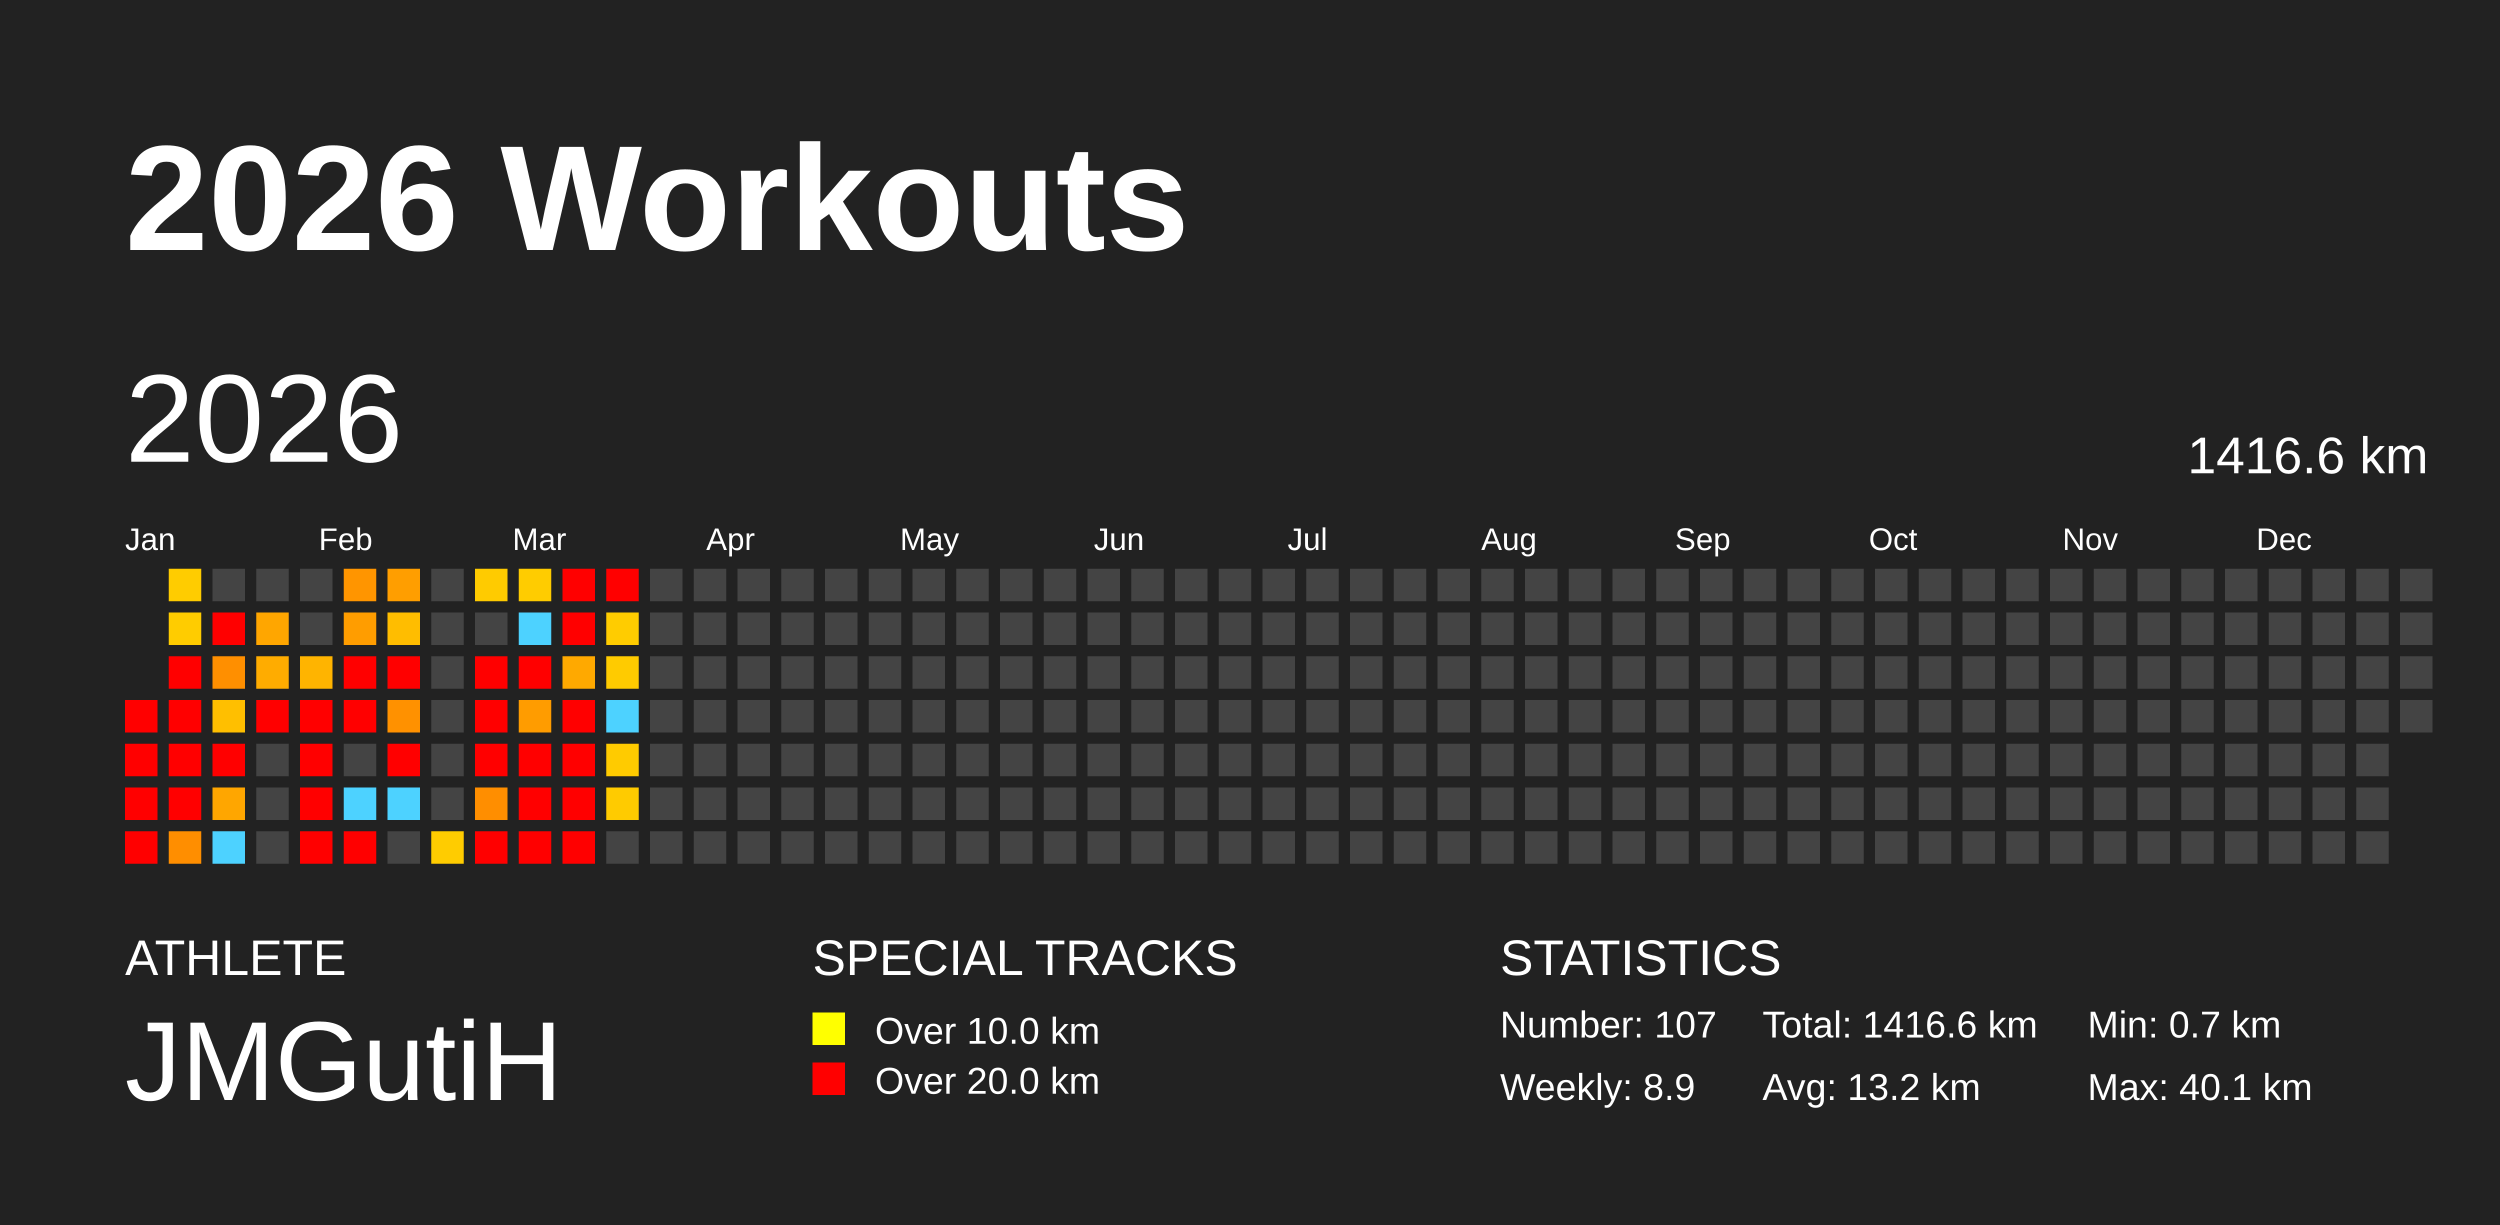
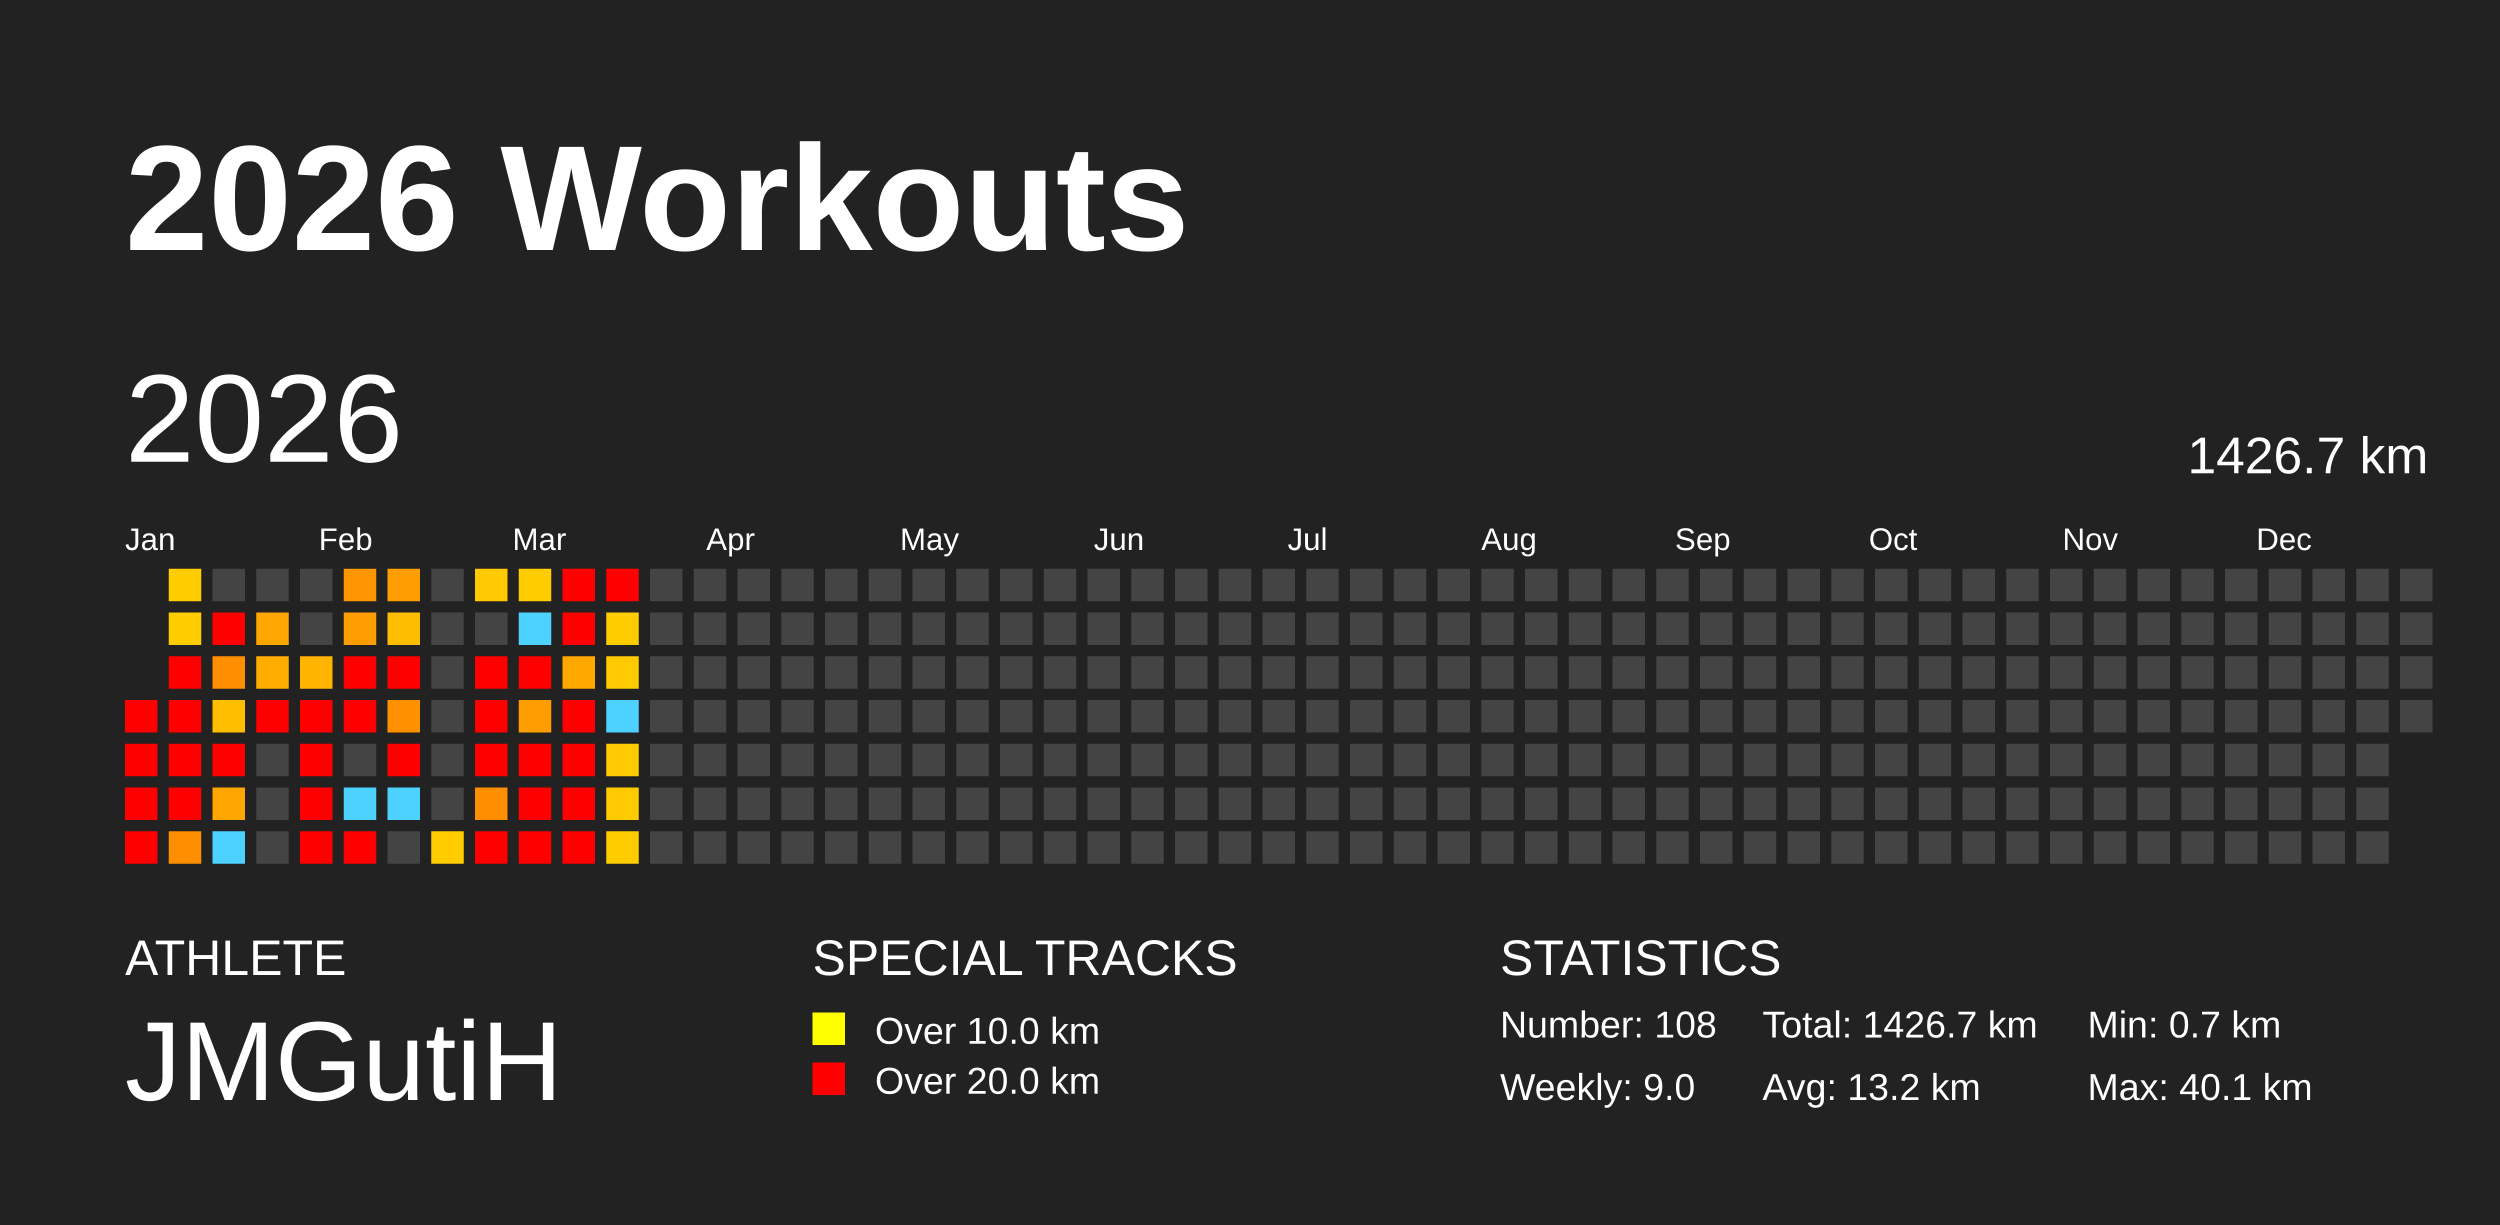
<svg xmlns="http://www.w3.org/2000/svg" baseProfile="full" height="98mm" version="1.1" viewBox="0,0,200,98" width="200mm">
  <defs />
  <rect fill="#222222" height="98" width="200" x="0" y="0" />
  <text fill="#FFFFFF" style="font-size:12px; font-family:Arial; font-weight:bold;" x="10" y="20">2026 Workouts</text>
  <text fill="#FFFFFF" style="font-size:4px; font-family:Arial" x="10" y="78">ATHLETE</text>
  <text fill="#FFFFFF" style="font-size:9px; font-family:Arial" x="10" y="88">JMGutiH</text>
  <text fill="#FFFFFF" style="font-size:4px; font-family:Arial" x="65" y="78">SPECIAL TRACKS</text>
  <rect fill="yellow" height="2.6" width="2.6" x="65" y="81" />
  <text fill="#FFFFFF" style="font-size:3px; font-family:Arial" x="70" y="83.5">Over 10.0 km</text>
  <rect fill="red" height="2.6" width="2.6" x="65" y="85" />
  <text fill="#FFFFFF" style="font-size:3px; font-family:Arial" x="70" y="87.5">Over 20.0 km</text>
  <text fill="#FFFFFF" style="font-size:4px; font-family:Arial" x="120" y="78">STATISTICS</text>
-   <text fill="#FFFFFF" style="font-size:3px; font-family:Arial" x="120" y="83">Number: 107</text>
-   <text fill="#FFFFFF" style="font-size:3px; font-family:Arial" x="120" y="88">Weekly: 8.9</text>
-   <text fill="#FFFFFF" style="font-size:3px; font-family:Arial" x="141" y="83">Total: 1416.6 km</text>
+   <text fill="#FFFFFF" style="font-size:3px; font-family:Arial" x="120" y="83">Number: 108</text>
+   <text fill="#FFFFFF" style="font-size:3px; font-family:Arial" x="120" y="88">Weekly: 9.0</text>
+   <text fill="#FFFFFF" style="font-size:3px; font-family:Arial" x="141" y="83">Total: 1426.7 km</text>
  <text fill="#FFFFFF" style="font-size:3px; font-family:Arial" x="141" y="88">Avg: 13.2 km</text>
  <text fill="#FFFFFF" style="font-size:3px; font-family:Arial" x="167" y="83">Min: 0.7 km</text>
  <text fill="#FFFFFF" style="font-size:3px; font-family:Arial" x="167" y="88">Max: 40.1 km</text>
  <text dominant-baseline="hanging" fill="#FFFFFF" style="font-size:10.0px; font-family:Arial;" x="10" y="30">2026</text>
-   <text dominant-baseline="hanging" fill="#FFFFFF" style="font-size:4.125px; font-family:Arial;" x="175" y="35">1416.6 km</text>
+   <text dominant-baseline="hanging" fill="#FFFFFF" style="font-size:4.125px; font-family:Arial;" x="175" y="35">1426.7 km</text>
  <text fill="#FFFFFF" style="font-size:2.5px; font-family:Arial" x="10.0" y="44">Jan</text>
  <text fill="#FFFFFF" style="font-size:2.5px; font-family:Arial" x="25.5" y="44">Feb</text>
  <text fill="#FFFFFF" style="font-size:2.5px; font-family:Arial" x="41.0" y="44">Mar</text>
  <text fill="#FFFFFF" style="font-size:2.5px; font-family:Arial" x="56.5" y="44">Apr</text>
  <text fill="#FFFFFF" style="font-size:2.5px; font-family:Arial" x="72.0" y="44">May</text>
  <text fill="#FFFFFF" style="font-size:2.5px; font-family:Arial" x="87.5" y="44">Jun</text>
  <text fill="#FFFFFF" style="font-size:2.5px; font-family:Arial" x="103.0" y="44">Jul</text>
  <text fill="#FFFFFF" style="font-size:2.5px; font-family:Arial" x="118.5" y="44">Aug</text>
  <text fill="#FFFFFF" style="font-size:2.5px; font-family:Arial" x="134.0" y="44">Sep</text>
  <text fill="#FFFFFF" style="font-size:2.5px; font-family:Arial" x="149.5" y="44">Oct</text>
  <text fill="#FFFFFF" style="font-size:2.5px; font-family:Arial" x="165.0" y="44">Nov</text>
  <text fill="#FFFFFF" style="font-size:2.5px; font-family:Arial" x="180.5" y="44">Dec</text>
  <rect fill="red" height="2.6" width="2.6" x="10.0" y="56.0" />
  <rect fill="red" height="2.6" width="2.6" x="10.0" y="59.5" />
  <rect fill="red" height="2.6" width="2.6" x="10.0" y="63.0" />
  <rect fill="red" height="2.6" width="2.6" x="10.0" y="66.5" />
  <rect fill="#ffcc00" height="2.6" width="2.6" x="13.5" y="45.5" />
  <rect fill="#ffcc00" height="2.6" width="2.6" x="13.5" y="49.0" />
  <rect fill="red" height="2.6" width="2.6" x="13.5" y="52.5" />
  <rect fill="red" height="2.6" width="2.6" x="13.5" y="56.0" />
  <rect fill="red" height="2.6" width="2.6" x="13.5" y="59.5" />
  <rect fill="red" height="2.6" width="2.6" x="13.5" y="63.0" />
  <rect fill="#ff8e00" height="2.6" width="2.6" x="13.5" y="66.5" />
  <rect fill="#444444" height="2.6" width="2.6" x="17.0" y="45.5" />
  <rect fill="red" height="2.6" width="2.6" x="17.0" y="49.0" />
  <rect fill="#ff8f00" height="2.6" width="2.6" x="17.0" y="52.5" />
  <rect fill="#ffbf00" height="2.6" width="2.6" x="17.0" y="56.0" />
  <rect fill="red" height="2.6" width="2.6" x="17.0" y="59.5" />
  <rect fill="#ffa600" height="2.6" width="2.6" x="17.0" y="63.0" />
  <rect fill="#4dd2ff" height="2.6" width="2.6" x="17.0" y="66.5" />
  <rect fill="#444444" height="2.6" width="2.6" x="20.5" y="45.5" />
  <rect fill="#ffa600" height="2.6" width="2.6" x="20.5" y="49.0" />
  <rect fill="#ffac00" height="2.6" width="2.6" x="20.5" y="52.5" />
  <rect fill="red" height="2.6" width="2.6" x="20.5" y="56.0" />
  <rect fill="#444444" height="2.6" width="2.6" x="20.5" y="59.5" />
  <rect fill="#444444" height="2.6" width="2.6" x="20.5" y="63.0" />
  <rect fill="#444444" height="2.6" width="2.6" x="20.5" y="66.5" />
  <rect fill="#444444" height="2.6" width="2.6" x="24.0" y="45.5" />
  <rect fill="#444444" height="2.6" width="2.6" x="24.0" y="49.0" />
  <rect fill="#ffb400" height="2.6" width="2.6" x="24.0" y="52.5" />
  <rect fill="red" height="2.6" width="2.6" x="24.0" y="56.0" />
  <rect fill="red" height="2.6" width="2.6" x="24.0" y="59.5" />
  <rect fill="red" height="2.6" width="2.6" x="24.0" y="63.0" />
  <rect fill="red" height="2.6" width="2.6" x="24.0" y="66.5" />
  <rect fill="#ff9500" height="2.6" width="2.6" x="27.5" y="45.5" />
  <rect fill="#ff9d00" height="2.6" width="2.6" x="27.5" y="49.0" />
  <rect fill="red" height="2.6" width="2.6" x="27.5" y="52.5" />
  <rect fill="red" height="2.6" width="2.6" x="27.5" y="56.0" />
  <rect fill="#444444" height="2.6" width="2.6" x="27.5" y="59.5" />
  <rect fill="#4dd2ff" height="2.6" width="2.6" x="27.5" y="63.0" />
  <rect fill="red" height="2.6" width="2.6" x="27.5" y="66.5" />
  <rect fill="#ff9e00" height="2.6" width="2.6" x="31.0" y="45.5" />
  <rect fill="#ffbd00" height="2.6" width="2.6" x="31.0" y="49.0" />
  <rect fill="red" height="2.6" width="2.6" x="31.0" y="52.5" />
  <rect fill="#ff9100" height="2.6" width="2.6" x="31.0" y="56.0" />
  <rect fill="red" height="2.6" width="2.6" x="31.0" y="59.5" />
  <rect fill="#4dd2ff" height="2.6" width="2.6" x="31.0" y="63.0" />
  <rect fill="#444444" height="2.6" width="2.6" x="31.0" y="66.5" />
  <rect fill="#444444" height="2.6" width="2.6" x="34.5" y="45.5" />
  <rect fill="#444444" height="2.6" width="2.6" x="34.5" y="49.0" />
  <rect fill="#444444" height="2.6" width="2.6" x="34.5" y="52.5" />
  <rect fill="#444444" height="2.6" width="2.6" x="34.5" y="56.0" />
  <rect fill="#444444" height="2.6" width="2.6" x="34.5" y="59.5" />
  <rect fill="#444444" height="2.6" width="2.6" x="34.5" y="63.0" />
  <rect fill="#ffcc00" height="2.6" width="2.6" x="34.5" y="66.5" />
  <rect fill="#ffcb00" height="2.6" width="2.6" x="38.0" y="45.5" />
  <rect fill="#444444" height="2.6" width="2.6" x="38.0" y="49.0" />
  <rect fill="red" height="2.6" width="2.6" x="38.0" y="52.5" />
  <rect fill="red" height="2.6" width="2.6" x="38.0" y="56.0" />
  <rect fill="red" height="2.6" width="2.6" x="38.0" y="59.5" />
  <rect fill="#ff8e00" height="2.6" width="2.6" x="38.0" y="63.0" />
  <rect fill="red" height="2.6" width="2.6" x="38.0" y="66.5" />
  <rect fill="#ffcc00" height="2.6" width="2.6" x="41.5" y="45.5" />
  <rect fill="#4dd2ff" height="2.6" width="2.6" x="41.5" y="49.0" />
  <rect fill="red" height="2.6" width="2.6" x="41.5" y="52.5" />
  <rect fill="#ff9c00" height="2.6" width="2.6" x="41.5" y="56.0" />
  <rect fill="red" height="2.6" width="2.6" x="41.5" y="59.5" />
  <rect fill="red" height="2.6" width="2.6" x="41.5" y="63.0" />
  <rect fill="red" height="2.6" width="2.6" x="41.5" y="66.5" />
  <rect fill="red" height="2.6" width="2.6" x="45.0" y="45.5" />
  <rect fill="red" height="2.6" width="2.6" x="45.0" y="49.0" />
  <rect fill="#ffa900" height="2.6" width="2.6" x="45.0" y="52.5" />
  <rect fill="red" height="2.6" width="2.6" x="45.0" y="56.0" />
  <rect fill="red" height="2.6" width="2.6" x="45.0" y="59.5" />
  <rect fill="red" height="2.6" width="2.6" x="45.0" y="63.0" />
  <rect fill="red" height="2.6" width="2.6" x="45.0" y="66.5" />
  <rect fill="red" height="2.6" width="2.6" x="48.5" y="45.5" />
  <rect fill="#ffcc00" height="2.6" width="2.6" x="48.5" y="49.0" />
  <rect fill="#ffcb00" height="2.6" width="2.6" x="48.5" y="52.5" />
  <rect fill="#4dd2ff" height="2.6" width="2.6" x="48.5" y="56.0" />
  <rect fill="#ffcb00" height="2.6" width="2.6" x="48.5" y="59.5" />
  <rect fill="#ffcb00" height="2.6" width="2.6" x="48.5" y="63.0" />
-   <rect fill="#444444" height="2.6" width="2.6" x="48.5" y="66.5" />
+   <rect fill="#ffcc00" height="2.6" width="2.6" x="48.5" y="66.5" />
  <rect fill="#444444" height="2.6" width="2.6" x="52.0" y="45.5" />
  <rect fill="#444444" height="2.6" width="2.6" x="52.0" y="49.0" />
  <rect fill="#444444" height="2.6" width="2.6" x="52.0" y="52.5" />
  <rect fill="#444444" height="2.6" width="2.6" x="52.0" y="56.0" />
  <rect fill="#444444" height="2.6" width="2.6" x="52.0" y="59.5" />
  <rect fill="#444444" height="2.6" width="2.6" x="52.0" y="63.0" />
  <rect fill="#444444" height="2.6" width="2.6" x="52.0" y="66.5" />
  <rect fill="#444444" height="2.6" width="2.6" x="55.5" y="45.5" />
  <rect fill="#444444" height="2.6" width="2.6" x="55.5" y="49.0" />
  <rect fill="#444444" height="2.6" width="2.6" x="55.5" y="52.5" />
  <rect fill="#444444" height="2.6" width="2.6" x="55.5" y="56.0" />
  <rect fill="#444444" height="2.6" width="2.6" x="55.5" y="59.5" />
  <rect fill="#444444" height="2.6" width="2.6" x="55.5" y="63.0" />
  <rect fill="#444444" height="2.6" width="2.6" x="55.5" y="66.5" />
  <rect fill="#444444" height="2.6" width="2.6" x="59.0" y="45.5" />
  <rect fill="#444444" height="2.6" width="2.6" x="59.0" y="49.0" />
  <rect fill="#444444" height="2.6" width="2.6" x="59.0" y="52.5" />
  <rect fill="#444444" height="2.6" width="2.6" x="59.0" y="56.0" />
  <rect fill="#444444" height="2.6" width="2.6" x="59.0" y="59.5" />
  <rect fill="#444444" height="2.6" width="2.6" x="59.0" y="63.0" />
  <rect fill="#444444" height="2.6" width="2.6" x="59.0" y="66.5" />
  <rect fill="#444444" height="2.6" width="2.6" x="62.5" y="45.5" />
  <rect fill="#444444" height="2.6" width="2.6" x="62.5" y="49.0" />
  <rect fill="#444444" height="2.6" width="2.6" x="62.5" y="52.5" />
  <rect fill="#444444" height="2.6" width="2.6" x="62.5" y="56.0" />
  <rect fill="#444444" height="2.6" width="2.6" x="62.5" y="59.5" />
  <rect fill="#444444" height="2.6" width="2.6" x="62.5" y="63.0" />
  <rect fill="#444444" height="2.6" width="2.6" x="62.5" y="66.5" />
  <rect fill="#444444" height="2.6" width="2.6" x="66.0" y="45.5" />
  <rect fill="#444444" height="2.6" width="2.6" x="66.0" y="49.0" />
  <rect fill="#444444" height="2.6" width="2.6" x="66.0" y="52.5" />
  <rect fill="#444444" height="2.6" width="2.6" x="66.0" y="56.0" />
  <rect fill="#444444" height="2.6" width="2.6" x="66.0" y="59.5" />
  <rect fill="#444444" height="2.6" width="2.6" x="66.0" y="63.0" />
  <rect fill="#444444" height="2.6" width="2.6" x="66.0" y="66.5" />
  <rect fill="#444444" height="2.6" width="2.6" x="69.5" y="45.5" />
  <rect fill="#444444" height="2.6" width="2.6" x="69.5" y="49.0" />
  <rect fill="#444444" height="2.6" width="2.6" x="69.5" y="52.5" />
  <rect fill="#444444" height="2.6" width="2.6" x="69.5" y="56.0" />
  <rect fill="#444444" height="2.6" width="2.6" x="69.5" y="59.5" />
  <rect fill="#444444" height="2.6" width="2.6" x="69.5" y="63.0" />
  <rect fill="#444444" height="2.6" width="2.6" x="69.5" y="66.5" />
  <rect fill="#444444" height="2.6" width="2.6" x="73.0" y="45.5" />
  <rect fill="#444444" height="2.6" width="2.6" x="73.0" y="49.0" />
  <rect fill="#444444" height="2.6" width="2.6" x="73.0" y="52.5" />
  <rect fill="#444444" height="2.6" width="2.6" x="73.0" y="56.0" />
  <rect fill="#444444" height="2.6" width="2.6" x="73.0" y="59.5" />
  <rect fill="#444444" height="2.6" width="2.6" x="73.0" y="63.0" />
  <rect fill="#444444" height="2.6" width="2.6" x="73.0" y="66.5" />
  <rect fill="#444444" height="2.6" width="2.6" x="76.5" y="45.5" />
  <rect fill="#444444" height="2.6" width="2.6" x="76.5" y="49.0" />
  <rect fill="#444444" height="2.6" width="2.6" x="76.5" y="52.5" />
  <rect fill="#444444" height="2.6" width="2.6" x="76.5" y="56.0" />
  <rect fill="#444444" height="2.6" width="2.6" x="76.5" y="59.5" />
  <rect fill="#444444" height="2.6" width="2.6" x="76.5" y="63.0" />
  <rect fill="#444444" height="2.6" width="2.6" x="76.5" y="66.5" />
  <rect fill="#444444" height="2.6" width="2.6" x="80.0" y="45.5" />
  <rect fill="#444444" height="2.6" width="2.6" x="80.0" y="49.0" />
  <rect fill="#444444" height="2.6" width="2.6" x="80.0" y="52.5" />
  <rect fill="#444444" height="2.6" width="2.6" x="80.0" y="56.0" />
  <rect fill="#444444" height="2.6" width="2.6" x="80.0" y="59.5" />
  <rect fill="#444444" height="2.6" width="2.6" x="80.0" y="63.0" />
  <rect fill="#444444" height="2.6" width="2.6" x="80.0" y="66.5" />
  <rect fill="#444444" height="2.6" width="2.6" x="83.5" y="45.5" />
  <rect fill="#444444" height="2.6" width="2.6" x="83.5" y="49.0" />
  <rect fill="#444444" height="2.6" width="2.6" x="83.5" y="52.5" />
  <rect fill="#444444" height="2.6" width="2.6" x="83.5" y="56.0" />
  <rect fill="#444444" height="2.6" width="2.6" x="83.5" y="59.5" />
  <rect fill="#444444" height="2.6" width="2.6" x="83.5" y="63.0" />
  <rect fill="#444444" height="2.6" width="2.6" x="83.5" y="66.5" />
  <rect fill="#444444" height="2.6" width="2.6" x="87.0" y="45.5" />
  <rect fill="#444444" height="2.6" width="2.6" x="87.0" y="49.0" />
  <rect fill="#444444" height="2.6" width="2.6" x="87.0" y="52.5" />
  <rect fill="#444444" height="2.6" width="2.6" x="87.0" y="56.0" />
  <rect fill="#444444" height="2.6" width="2.6" x="87.0" y="59.5" />
  <rect fill="#444444" height="2.6" width="2.6" x="87.0" y="63.0" />
  <rect fill="#444444" height="2.6" width="2.6" x="87.0" y="66.5" />
  <rect fill="#444444" height="2.6" width="2.6" x="90.5" y="45.5" />
  <rect fill="#444444" height="2.6" width="2.6" x="90.5" y="49.0" />
  <rect fill="#444444" height="2.6" width="2.6" x="90.5" y="52.5" />
  <rect fill="#444444" height="2.6" width="2.6" x="90.5" y="56.0" />
  <rect fill="#444444" height="2.6" width="2.6" x="90.5" y="59.5" />
  <rect fill="#444444" height="2.6" width="2.6" x="90.5" y="63.0" />
  <rect fill="#444444" height="2.6" width="2.6" x="90.5" y="66.5" />
  <rect fill="#444444" height="2.6" width="2.6" x="94.0" y="45.5" />
  <rect fill="#444444" height="2.6" width="2.6" x="94.0" y="49.0" />
  <rect fill="#444444" height="2.6" width="2.6" x="94.0" y="52.5" />
  <rect fill="#444444" height="2.6" width="2.6" x="94.0" y="56.0" />
  <rect fill="#444444" height="2.6" width="2.6" x="94.0" y="59.5" />
  <rect fill="#444444" height="2.6" width="2.6" x="94.0" y="63.0" />
  <rect fill="#444444" height="2.6" width="2.6" x="94.0" y="66.5" />
  <rect fill="#444444" height="2.6" width="2.6" x="97.5" y="45.5" />
  <rect fill="#444444" height="2.6" width="2.6" x="97.5" y="49.0" />
  <rect fill="#444444" height="2.6" width="2.6" x="97.5" y="52.5" />
  <rect fill="#444444" height="2.6" width="2.6" x="97.5" y="56.0" />
  <rect fill="#444444" height="2.6" width="2.6" x="97.5" y="59.5" />
  <rect fill="#444444" height="2.6" width="2.6" x="97.5" y="63.0" />
  <rect fill="#444444" height="2.6" width="2.6" x="97.5" y="66.5" />
  <rect fill="#444444" height="2.6" width="2.6" x="101.0" y="45.5" />
  <rect fill="#444444" height="2.6" width="2.6" x="101.0" y="49.0" />
  <rect fill="#444444" height="2.6" width="2.6" x="101.0" y="52.5" />
  <rect fill="#444444" height="2.6" width="2.6" x="101.0" y="56.0" />
  <rect fill="#444444" height="2.6" width="2.6" x="101.0" y="59.5" />
  <rect fill="#444444" height="2.6" width="2.6" x="101.0" y="63.0" />
  <rect fill="#444444" height="2.6" width="2.6" x="101.0" y="66.5" />
  <rect fill="#444444" height="2.6" width="2.6" x="104.5" y="45.5" />
  <rect fill="#444444" height="2.6" width="2.6" x="104.5" y="49.0" />
  <rect fill="#444444" height="2.6" width="2.6" x="104.5" y="52.5" />
  <rect fill="#444444" height="2.6" width="2.6" x="104.5" y="56.0" />
  <rect fill="#444444" height="2.6" width="2.6" x="104.5" y="59.5" />
  <rect fill="#444444" height="2.6" width="2.6" x="104.5" y="63.0" />
  <rect fill="#444444" height="2.6" width="2.6" x="104.5" y="66.5" />
  <rect fill="#444444" height="2.6" width="2.6" x="108.0" y="45.5" />
  <rect fill="#444444" height="2.6" width="2.6" x="108.0" y="49.0" />
  <rect fill="#444444" height="2.6" width="2.6" x="108.0" y="52.5" />
  <rect fill="#444444" height="2.6" width="2.6" x="108.0" y="56.0" />
  <rect fill="#444444" height="2.6" width="2.6" x="108.0" y="59.5" />
  <rect fill="#444444" height="2.6" width="2.6" x="108.0" y="63.0" />
  <rect fill="#444444" height="2.6" width="2.6" x="108.0" y="66.5" />
  <rect fill="#444444" height="2.6" width="2.6" x="111.5" y="45.5" />
  <rect fill="#444444" height="2.6" width="2.6" x="111.5" y="49.0" />
  <rect fill="#444444" height="2.6" width="2.6" x="111.5" y="52.5" />
  <rect fill="#444444" height="2.6" width="2.6" x="111.5" y="56.0" />
  <rect fill="#444444" height="2.6" width="2.6" x="111.5" y="59.5" />
  <rect fill="#444444" height="2.6" width="2.6" x="111.5" y="63.0" />
  <rect fill="#444444" height="2.6" width="2.6" x="111.5" y="66.5" />
  <rect fill="#444444" height="2.6" width="2.6" x="115.0" y="45.5" />
  <rect fill="#444444" height="2.6" width="2.6" x="115.0" y="49.0" />
  <rect fill="#444444" height="2.6" width="2.6" x="115.0" y="52.5" />
  <rect fill="#444444" height="2.6" width="2.6" x="115.0" y="56.0" />
  <rect fill="#444444" height="2.6" width="2.6" x="115.0" y="59.5" />
  <rect fill="#444444" height="2.6" width="2.6" x="115.0" y="63.0" />
  <rect fill="#444444" height="2.6" width="2.6" x="115.0" y="66.5" />
  <rect fill="#444444" height="2.6" width="2.6" x="118.5" y="45.5" />
  <rect fill="#444444" height="2.6" width="2.6" x="118.5" y="49.0" />
  <rect fill="#444444" height="2.6" width="2.6" x="118.5" y="52.5" />
  <rect fill="#444444" height="2.6" width="2.6" x="118.5" y="56.0" />
  <rect fill="#444444" height="2.6" width="2.6" x="118.5" y="59.5" />
  <rect fill="#444444" height="2.6" width="2.6" x="118.5" y="63.0" />
  <rect fill="#444444" height="2.6" width="2.6" x="118.5" y="66.5" />
  <rect fill="#444444" height="2.6" width="2.6" x="122.0" y="45.5" />
  <rect fill="#444444" height="2.6" width="2.6" x="122.0" y="49.0" />
  <rect fill="#444444" height="2.6" width="2.6" x="122.0" y="52.5" />
  <rect fill="#444444" height="2.6" width="2.6" x="122.0" y="56.0" />
  <rect fill="#444444" height="2.6" width="2.6" x="122.0" y="59.5" />
  <rect fill="#444444" height="2.6" width="2.6" x="122.0" y="63.0" />
  <rect fill="#444444" height="2.6" width="2.6" x="122.0" y="66.5" />
  <rect fill="#444444" height="2.6" width="2.6" x="125.5" y="45.5" />
  <rect fill="#444444" height="2.6" width="2.6" x="125.5" y="49.0" />
  <rect fill="#444444" height="2.6" width="2.6" x="125.5" y="52.5" />
  <rect fill="#444444" height="2.6" width="2.6" x="125.5" y="56.0" />
  <rect fill="#444444" height="2.6" width="2.6" x="125.5" y="59.5" />
  <rect fill="#444444" height="2.6" width="2.6" x="125.5" y="63.0" />
  <rect fill="#444444" height="2.6" width="2.6" x="125.5" y="66.5" />
  <rect fill="#444444" height="2.6" width="2.6" x="129.0" y="45.5" />
  <rect fill="#444444" height="2.6" width="2.6" x="129.0" y="49.0" />
  <rect fill="#444444" height="2.6" width="2.6" x="129.0" y="52.5" />
  <rect fill="#444444" height="2.6" width="2.6" x="129.0" y="56.0" />
  <rect fill="#444444" height="2.6" width="2.6" x="129.0" y="59.5" />
  <rect fill="#444444" height="2.6" width="2.6" x="129.0" y="63.0" />
  <rect fill="#444444" height="2.6" width="2.6" x="129.0" y="66.5" />
  <rect fill="#444444" height="2.6" width="2.6" x="132.5" y="45.5" />
  <rect fill="#444444" height="2.6" width="2.6" x="132.5" y="49.0" />
  <rect fill="#444444" height="2.6" width="2.6" x="132.5" y="52.5" />
  <rect fill="#444444" height="2.6" width="2.6" x="132.5" y="56.0" />
  <rect fill="#444444" height="2.6" width="2.6" x="132.5" y="59.5" />
  <rect fill="#444444" height="2.6" width="2.6" x="132.5" y="63.0" />
  <rect fill="#444444" height="2.6" width="2.6" x="132.5" y="66.5" />
  <rect fill="#444444" height="2.6" width="2.6" x="136.0" y="45.5" />
  <rect fill="#444444" height="2.6" width="2.6" x="136.0" y="49.0" />
  <rect fill="#444444" height="2.6" width="2.6" x="136.0" y="52.5" />
  <rect fill="#444444" height="2.6" width="2.6" x="136.0" y="56.0" />
  <rect fill="#444444" height="2.6" width="2.6" x="136.0" y="59.5" />
  <rect fill="#444444" height="2.6" width="2.6" x="136.0" y="63.0" />
  <rect fill="#444444" height="2.6" width="2.6" x="136.0" y="66.5" />
  <rect fill="#444444" height="2.6" width="2.6" x="139.5" y="45.5" />
  <rect fill="#444444" height="2.6" width="2.6" x="139.5" y="49.0" />
  <rect fill="#444444" height="2.6" width="2.6" x="139.5" y="52.5" />
  <rect fill="#444444" height="2.6" width="2.6" x="139.5" y="56.0" />
  <rect fill="#444444" height="2.6" width="2.6" x="139.5" y="59.5" />
  <rect fill="#444444" height="2.6" width="2.6" x="139.5" y="63.0" />
  <rect fill="#444444" height="2.6" width="2.6" x="139.5" y="66.5" />
  <rect fill="#444444" height="2.6" width="2.6" x="143.0" y="45.5" />
  <rect fill="#444444" height="2.6" width="2.6" x="143.0" y="49.0" />
  <rect fill="#444444" height="2.6" width="2.6" x="143.0" y="52.5" />
  <rect fill="#444444" height="2.6" width="2.6" x="143.0" y="56.0" />
  <rect fill="#444444" height="2.6" width="2.6" x="143.0" y="59.5" />
  <rect fill="#444444" height="2.6" width="2.6" x="143.0" y="63.0" />
  <rect fill="#444444" height="2.6" width="2.6" x="143.0" y="66.5" />
  <rect fill="#444444" height="2.6" width="2.6" x="146.5" y="45.5" />
  <rect fill="#444444" height="2.6" width="2.6" x="146.5" y="49.0" />
  <rect fill="#444444" height="2.6" width="2.6" x="146.5" y="52.5" />
  <rect fill="#444444" height="2.6" width="2.6" x="146.5" y="56.0" />
  <rect fill="#444444" height="2.6" width="2.6" x="146.5" y="59.5" />
  <rect fill="#444444" height="2.6" width="2.6" x="146.5" y="63.0" />
  <rect fill="#444444" height="2.6" width="2.6" x="146.5" y="66.5" />
  <rect fill="#444444" height="2.6" width="2.6" x="150.0" y="45.5" />
  <rect fill="#444444" height="2.6" width="2.6" x="150.0" y="49.0" />
  <rect fill="#444444" height="2.6" width="2.6" x="150.0" y="52.5" />
  <rect fill="#444444" height="2.6" width="2.6" x="150.0" y="56.0" />
  <rect fill="#444444" height="2.6" width="2.6" x="150.0" y="59.5" />
  <rect fill="#444444" height="2.6" width="2.6" x="150.0" y="63.0" />
  <rect fill="#444444" height="2.6" width="2.6" x="150.0" y="66.5" />
  <rect fill="#444444" height="2.6" width="2.6" x="153.5" y="45.5" />
  <rect fill="#444444" height="2.6" width="2.6" x="153.5" y="49.0" />
  <rect fill="#444444" height="2.6" width="2.6" x="153.5" y="52.5" />
  <rect fill="#444444" height="2.6" width="2.6" x="153.5" y="56.0" />
  <rect fill="#444444" height="2.6" width="2.6" x="153.5" y="59.5" />
  <rect fill="#444444" height="2.6" width="2.6" x="153.5" y="63.0" />
  <rect fill="#444444" height="2.6" width="2.6" x="153.5" y="66.5" />
  <rect fill="#444444" height="2.6" width="2.6" x="157.0" y="45.5" />
  <rect fill="#444444" height="2.6" width="2.6" x="157.0" y="49.0" />
  <rect fill="#444444" height="2.6" width="2.6" x="157.0" y="52.5" />
  <rect fill="#444444" height="2.6" width="2.6" x="157.0" y="56.0" />
  <rect fill="#444444" height="2.6" width="2.6" x="157.0" y="59.5" />
  <rect fill="#444444" height="2.6" width="2.6" x="157.0" y="63.0" />
  <rect fill="#444444" height="2.6" width="2.6" x="157.0" y="66.5" />
  <rect fill="#444444" height="2.6" width="2.6" x="160.5" y="45.5" />
  <rect fill="#444444" height="2.6" width="2.6" x="160.5" y="49.0" />
  <rect fill="#444444" height="2.6" width="2.6" x="160.5" y="52.5" />
  <rect fill="#444444" height="2.6" width="2.6" x="160.5" y="56.0" />
  <rect fill="#444444" height="2.6" width="2.6" x="160.5" y="59.5" />
  <rect fill="#444444" height="2.6" width="2.6" x="160.5" y="63.0" />
  <rect fill="#444444" height="2.6" width="2.6" x="160.5" y="66.5" />
  <rect fill="#444444" height="2.6" width="2.6" x="164.0" y="45.5" />
  <rect fill="#444444" height="2.6" width="2.6" x="164.0" y="49.0" />
  <rect fill="#444444" height="2.6" width="2.6" x="164.0" y="52.5" />
  <rect fill="#444444" height="2.6" width="2.6" x="164.0" y="56.0" />
  <rect fill="#444444" height="2.6" width="2.6" x="164.0" y="59.5" />
  <rect fill="#444444" height="2.6" width="2.6" x="164.0" y="63.0" />
  <rect fill="#444444" height="2.6" width="2.6" x="164.0" y="66.5" />
  <rect fill="#444444" height="2.6" width="2.6" x="167.5" y="45.5" />
  <rect fill="#444444" height="2.6" width="2.6" x="167.5" y="49.0" />
  <rect fill="#444444" height="2.6" width="2.6" x="167.5" y="52.5" />
  <rect fill="#444444" height="2.6" width="2.6" x="167.5" y="56.0" />
  <rect fill="#444444" height="2.6" width="2.6" x="167.5" y="59.5" />
  <rect fill="#444444" height="2.6" width="2.6" x="167.5" y="63.0" />
  <rect fill="#444444" height="2.6" width="2.6" x="167.5" y="66.5" />
  <rect fill="#444444" height="2.6" width="2.6" x="171.0" y="45.5" />
  <rect fill="#444444" height="2.6" width="2.6" x="171.0" y="49.0" />
  <rect fill="#444444" height="2.6" width="2.6" x="171.0" y="52.5" />
  <rect fill="#444444" height="2.6" width="2.6" x="171.0" y="56.0" />
  <rect fill="#444444" height="2.6" width="2.6" x="171.0" y="59.5" />
  <rect fill="#444444" height="2.6" width="2.6" x="171.0" y="63.0" />
  <rect fill="#444444" height="2.6" width="2.6" x="171.0" y="66.5" />
  <rect fill="#444444" height="2.6" width="2.6" x="174.5" y="45.5" />
  <rect fill="#444444" height="2.6" width="2.6" x="174.5" y="49.0" />
  <rect fill="#444444" height="2.6" width="2.6" x="174.5" y="52.5" />
  <rect fill="#444444" height="2.6" width="2.6" x="174.5" y="56.0" />
  <rect fill="#444444" height="2.6" width="2.6" x="174.5" y="59.5" />
  <rect fill="#444444" height="2.6" width="2.6" x="174.5" y="63.0" />
  <rect fill="#444444" height="2.6" width="2.6" x="174.5" y="66.5" />
  <rect fill="#444444" height="2.6" width="2.6" x="178.0" y="45.5" />
  <rect fill="#444444" height="2.6" width="2.6" x="178.0" y="49.0" />
  <rect fill="#444444" height="2.6" width="2.6" x="178.0" y="52.5" />
  <rect fill="#444444" height="2.6" width="2.6" x="178.0" y="56.0" />
  <rect fill="#444444" height="2.6" width="2.6" x="178.0" y="59.5" />
  <rect fill="#444444" height="2.6" width="2.6" x="178.0" y="63.0" />
  <rect fill="#444444" height="2.6" width="2.6" x="178.0" y="66.5" />
  <rect fill="#444444" height="2.6" width="2.6" x="181.5" y="45.5" />
  <rect fill="#444444" height="2.6" width="2.6" x="181.5" y="49.0" />
  <rect fill="#444444" height="2.6" width="2.6" x="181.5" y="52.5" />
  <rect fill="#444444" height="2.6" width="2.6" x="181.5" y="56.0" />
  <rect fill="#444444" height="2.6" width="2.6" x="181.5" y="59.5" />
  <rect fill="#444444" height="2.6" width="2.6" x="181.5" y="63.0" />
  <rect fill="#444444" height="2.6" width="2.6" x="181.5" y="66.5" />
  <rect fill="#444444" height="2.6" width="2.6" x="185.0" y="45.5" />
  <rect fill="#444444" height="2.6" width="2.6" x="185.0" y="49.0" />
  <rect fill="#444444" height="2.6" width="2.6" x="185.0" y="52.5" />
  <rect fill="#444444" height="2.6" width="2.6" x="185.0" y="56.0" />
  <rect fill="#444444" height="2.6" width="2.6" x="185.0" y="59.5" />
  <rect fill="#444444" height="2.6" width="2.6" x="185.0" y="63.0" />
  <rect fill="#444444" height="2.6" width="2.6" x="185.0" y="66.5" />
  <rect fill="#444444" height="2.6" width="2.6" x="188.5" y="45.5" />
  <rect fill="#444444" height="2.6" width="2.6" x="188.5" y="49.0" />
  <rect fill="#444444" height="2.6" width="2.6" x="188.5" y="52.5" />
  <rect fill="#444444" height="2.6" width="2.6" x="188.5" y="56.0" />
  <rect fill="#444444" height="2.6" width="2.6" x="188.5" y="59.5" />
  <rect fill="#444444" height="2.6" width="2.6" x="188.5" y="63.0" />
  <rect fill="#444444" height="2.6" width="2.6" x="188.5" y="66.5" />
  <rect fill="#444444" height="2.6" width="2.6" x="192.0" y="45.5" />
  <rect fill="#444444" height="2.6" width="2.6" x="192.0" y="49.0" />
  <rect fill="#444444" height="2.6" width="2.6" x="192.0" y="52.5" />
  <rect fill="#444444" height="2.6" width="2.6" x="192.0" y="56.0" />
</svg>
